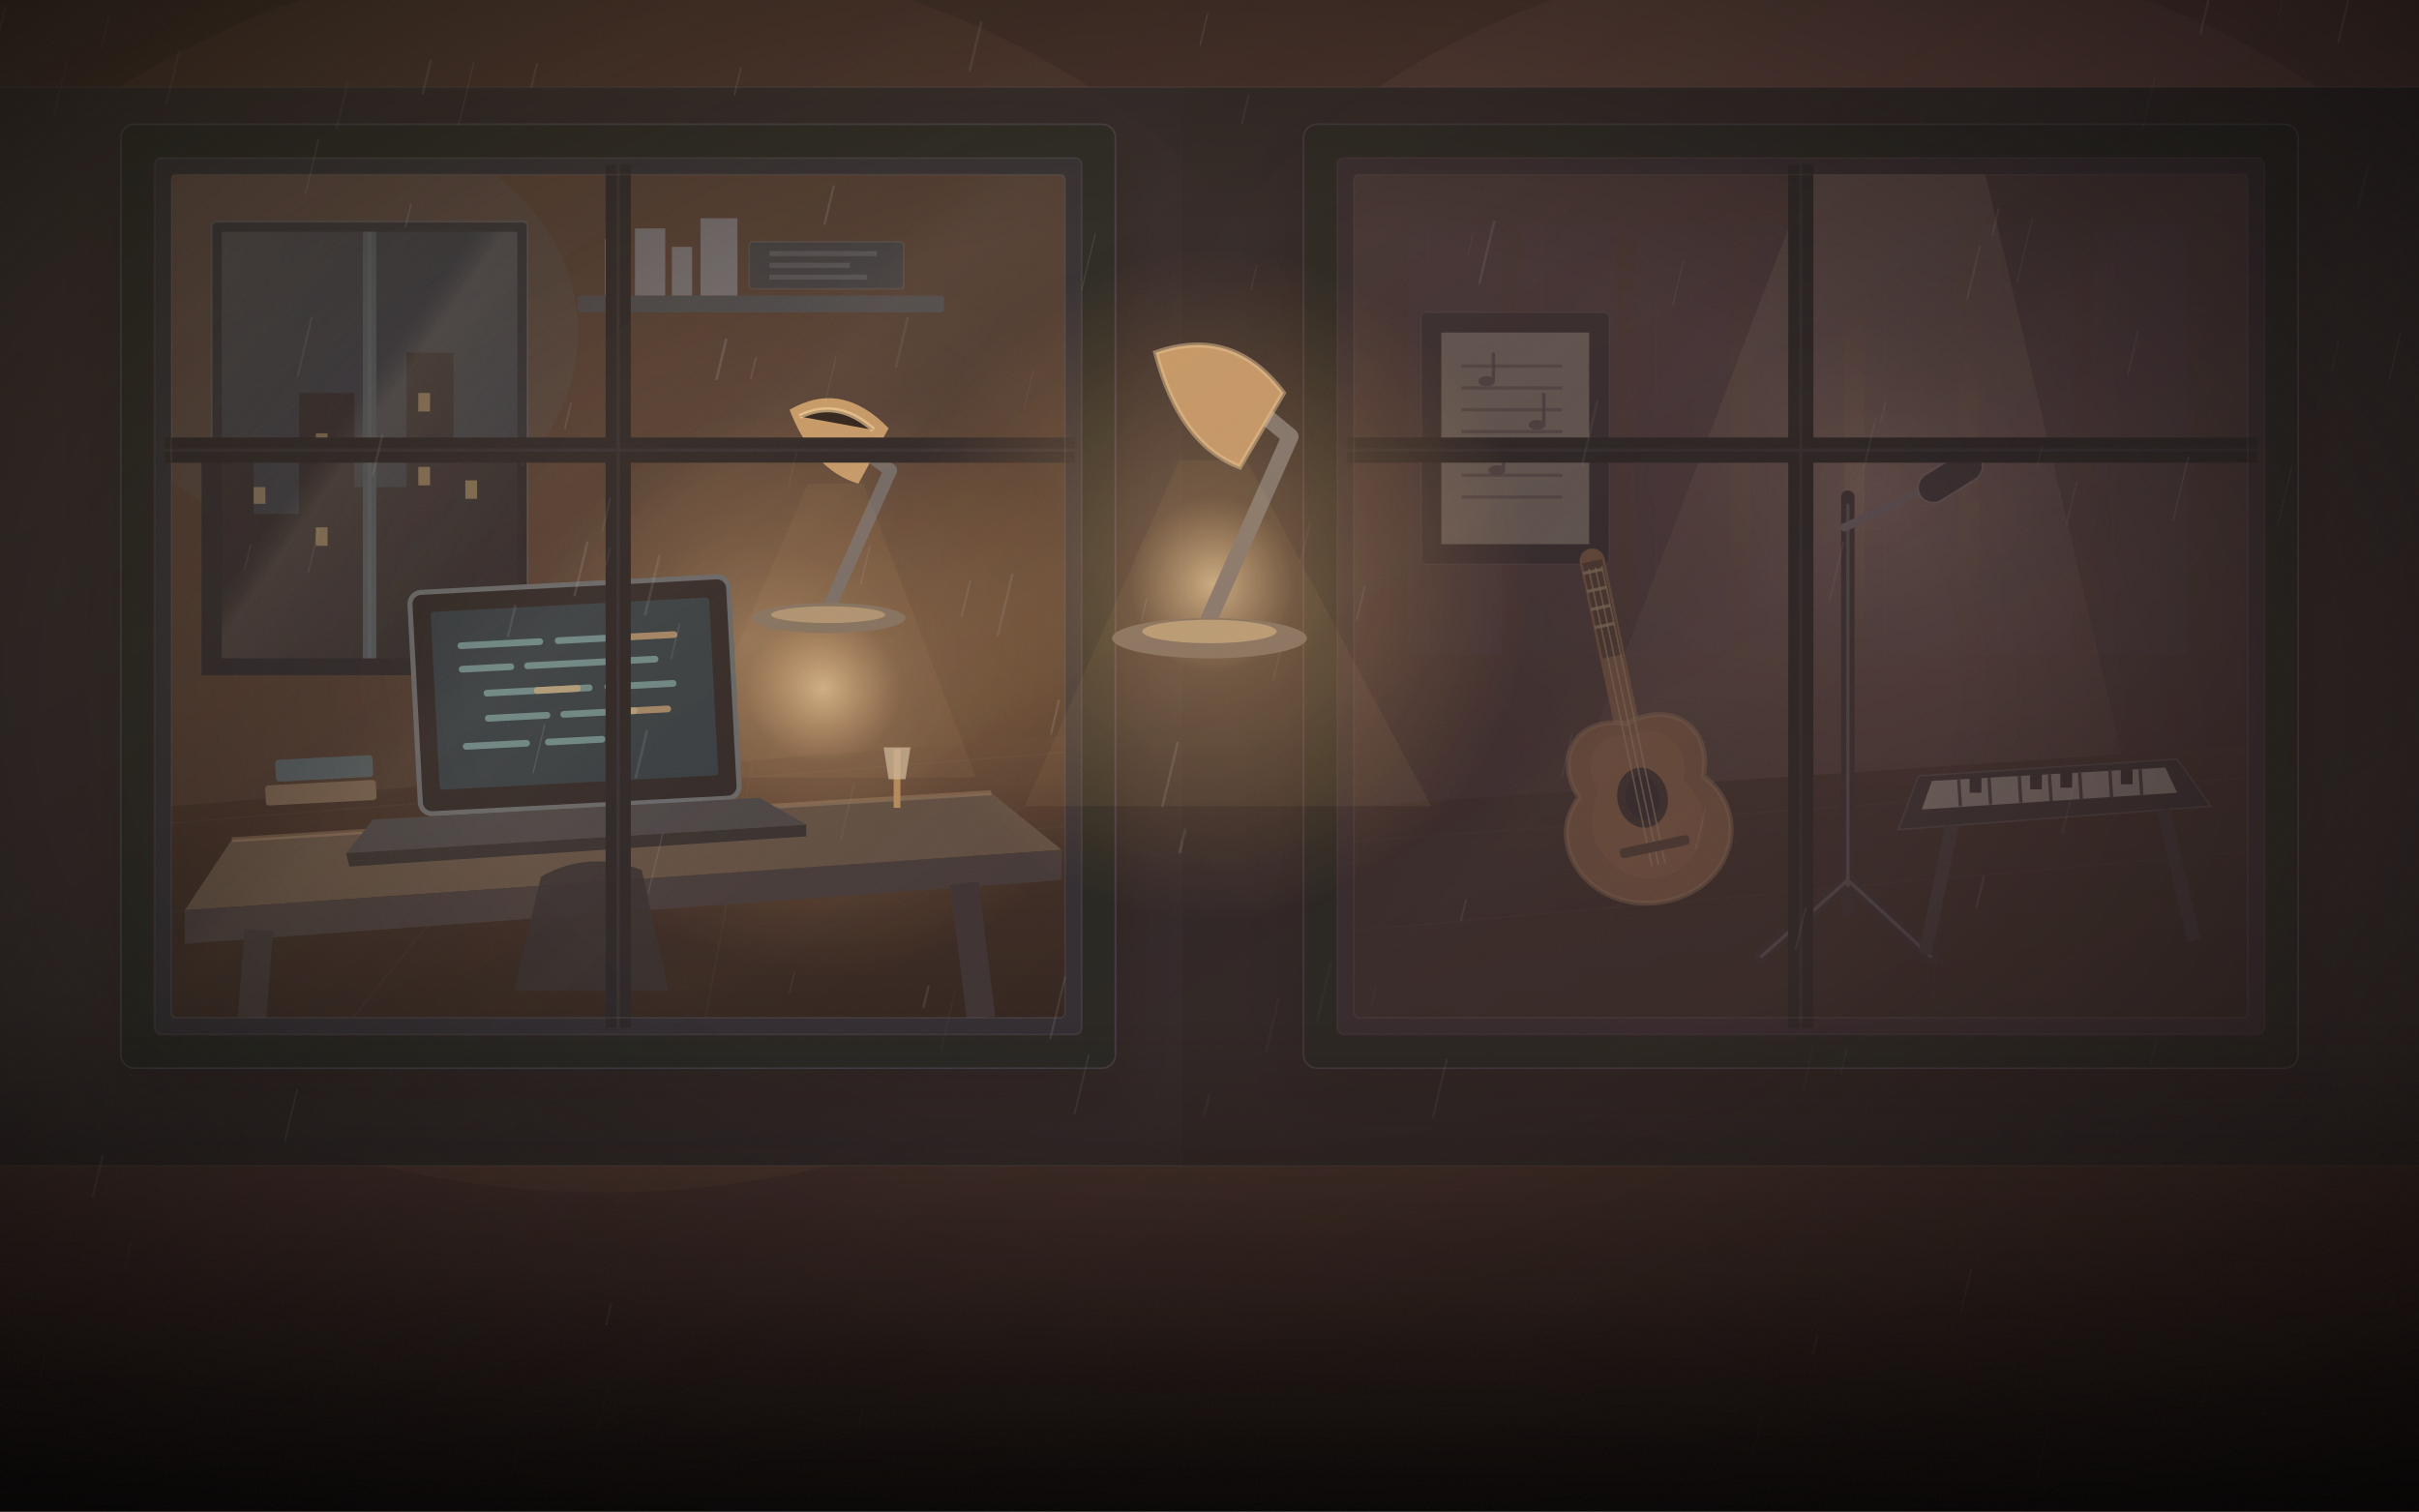
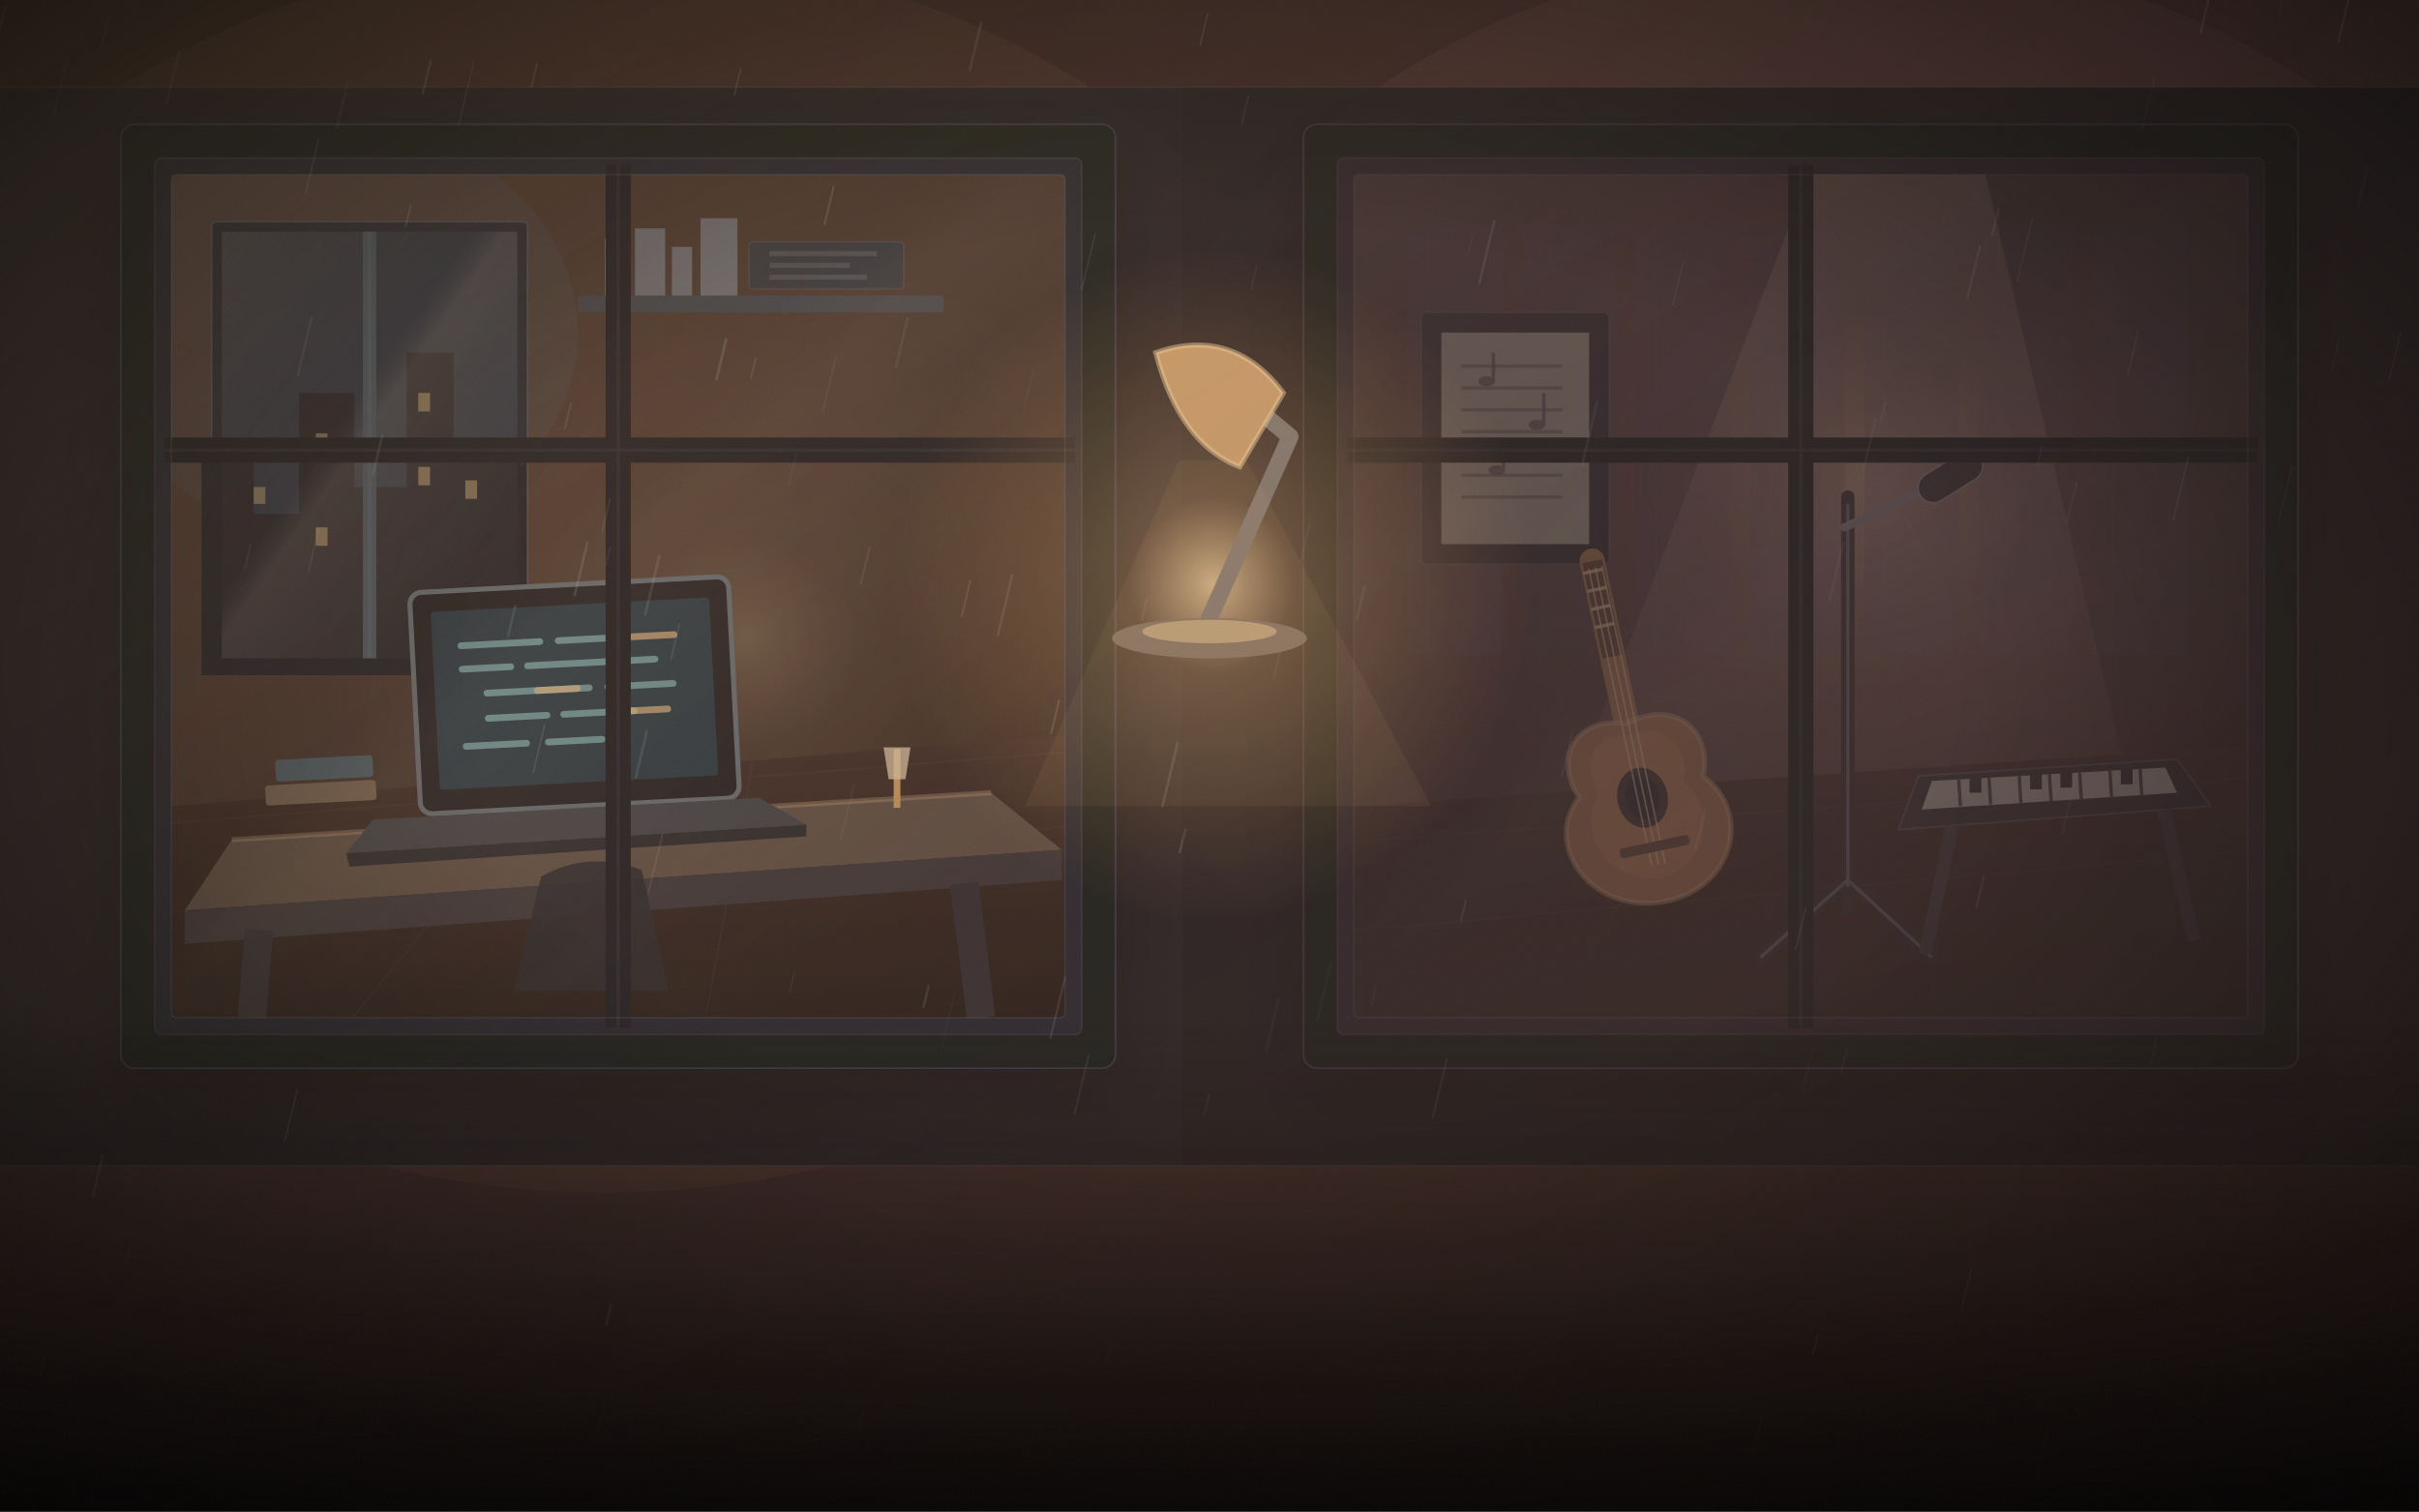
<svg xmlns="http://www.w3.org/2000/svg" viewBox="0 0 1440 900" preserveAspectRatio="xMidYMid slice" role="img" aria-labelledby="title desc">
  <style>
  .rain-drift { animation: rain-drift 11s ease-in-out infinite; }
  .mote { animation-name: mote-rise; animation-duration: 12s; animation-timing-function: ease-in-out; animation-iteration-count: infinite; opacity: 0; }
  .glow-drift { animation: glow-drift 14s ease-in-out infinite; }
  .sway { animation: sway 11s ease-in-out infinite; transform-box: fill-box; transform-origin: 50% 50%; }
  .drift { animation: drift 15s ease-in-out infinite; transform-box: fill-box; transform-origin: 50% 50%; }
  .spin { animation: spin 34s linear infinite; transform-box: fill-box; transform-origin: 50% 100%; }
  .pulse { animation: pulse 2.4s ease-in-out infinite; transform-box: fill-box; transform-origin: 50% 100%; }
  .ring { animation: ring 6.4s ease-out infinite; transform-box: fill-box; transform-origin: 50% 50%; }
  .rise { animation: rise 7s ease-in-out infinite; }
  .flow { animation: flow 7s linear infinite; }
  .blink { animation: blink 1.3s steps(2, start) infinite; }
  .signal-flow { animation: signal-flow 6s linear infinite; }
  @keyframes rain-drift { 0%, 100% { transform: translate(0px, 0px); } 50% { transform: translate(-14px, 24px); } }
  @keyframes mote-rise { 0% { opacity: 0; transform: translate(0px, 0px); } 16% { opacity: .5; } 62% { opacity: .26; } 100% { opacity: 0; transform: translate(-10px, -54px); } }
  @keyframes glow-drift { 0%, 100% { transform: translate(0px, 0px); } 50% { transform: translate(7px, -6px); } }
  @keyframes sway { 0%, 100% { transform: rotate(-1.4deg) translateY(0px); } 50% { transform: rotate(1.4deg) translateY(-4px); } }
  @keyframes drift { 0%, 100% { transform: translate(0px, 0px); } 50% { transform: translate(6px, -8px); } }
  @keyframes spin { to { transform: rotate(360deg); } }
  @keyframes pulse { 0%, 100% { transform: scaleY(.32); } 50% { transform: scaleY(1); } }
  @keyframes ring { 0% { transform: scale(.5); opacity: .55; } 68% { opacity: .14; } 100% { transform: scale(2.4); opacity: 0; } }
  @keyframes rise { 0% { opacity: 0; transform: translateY(6px); } 35% { opacity: .55; } 100% { opacity: 0; transform: translateY(-16px); } }
  @keyframes flow { to { stroke-dashoffset: -120; } }
  @keyframes blink { 0%, 49% { opacity: 1; } 50%, 100% { opacity: 0; } }
  @keyframes signal-flow { to { stroke-dashoffset: -96; } }
  @media (prefers-reduced-motion: reduce) { .anim { animation: none !important; } }
</style>
  <defs>
    <linearGradient id="night" x1="0" y1="0" x2="1" y2="1">
      <stop stop-color="#120d0c" />
      <stop offset=".46" stop-color="#2b1c1c" />
      <stop offset="1" stop-color="#160f0e" />
    </linearGradient>
    <linearGradient id="dawn" x1="0" y1="0" x2="0" y2="1">
      <stop stop-color="#e2a276" stop-opacity=".36" />
      <stop offset=".48" stop-color="#8b5e5e" stop-opacity=".15" />
      <stop offset="1" stop-color="#17110f" stop-opacity="0" />
    </linearGradient>
    <linearGradient id="warmWash" x1="0" y1="0" x2="1" y2="1">
      <stop stop-color="#efb77d" stop-opacity=".2" />
      <stop offset=".5" stop-color="#dca18c" stop-opacity=".13" />
      <stop offset="1" stop-color="#c98370" stop-opacity=".18" />
    </linearGradient>
    <linearGradient id="leftRoom" x1="0" y1="0" x2=".85" y2="1">
      <stop stop-color="#3b2c24" />
      <stop offset=".55" stop-color="#2a211d" />
      <stop offset="1" stop-color="#15100e" />
    </linearGradient>
    <linearGradient id="rightRoom" x1=".2" y1="0" x2=".8" y2="1">
      <stop stop-color="#3b292c" />
      <stop offset=".58" stop-color="#2b2025" />
      <stop offset="1" stop-color="#171114" />
    </linearGradient>
    <linearGradient id="floor" x1="0" y1="0" x2="0" y2="1">
      <stop stop-color="#261c18" />
      <stop offset="1" stop-color="#0e0b0a" />
    </linearGradient>
    <linearGradient id="glass" x1="0" y1="0" x2="1" y2="1">
      <stop stop-color="#d5b497" stop-opacity=".13" />
      <stop offset=".42" stop-color="#62483f" stop-opacity=".05" />
      <stop offset=".48" stop-color="#f4d7b6" stop-opacity=".13" />
      <stop offset="1" stop-color="#211512" stop-opacity=".03" />
    </linearGradient>
    <linearGradient id="spotlight" x1="0" y1="0" x2="0" y2="1">
      <stop stop-color="#ffe0b6" stop-opacity=".27" />
      <stop offset="1" stop-color="#d9a18b" stop-opacity="0" />
    </linearGradient>
    <linearGradient id="bottomShade" x1="0" y1="0" x2="0" y2="1">
      <stop stop-color="#100b09" stop-opacity="0" />
      <stop offset=".56" stop-color="#100b09" stop-opacity=".46" />
      <stop offset="1" stop-color="#0b0807" stop-opacity=".94" />
    </linearGradient>
    <radialGradient id="lampGlow">
      <stop stop-color="#ffe0a8" stop-opacity=".78" />
      <stop offset=".26" stop-color="#f4bd78" stop-opacity=".3" />
      <stop offset="1" stop-color="#e6a053" stop-opacity="0" />
    </radialGradient>
    <radialGradient id="stageGlow">
      <stop stop-color="#ffd8bd" stop-opacity=".48" />
      <stop offset=".35" stop-color="#dda088" stop-opacity=".18" />
      <stop offset="1" stop-color="#aa6e63" stop-opacity="0" />
    </radialGradient>
    <radialGradient id="vignette" cx=".5" cy=".45" r=".72">
      <stop offset=".42" stop-color="#000" stop-opacity="0" />
      <stop offset="1" stop-color="#000" stop-opacity=".66" />
    </radialGradient>
    <filter id="blur8" x="-50%" y="-50%" width="200%" height="200%">
      <feGaussianBlur stdDeviation="8" />
    </filter>
    <filter id="blur24" x="-50%" y="-50%" width="200%" height="200%">
      <feGaussianBlur stdDeviation="24" />
    </filter>
    <filter id="shadow" x="-30%" y="-30%" width="160%" height="160%">
      <feDropShadow dx="0" dy="16" stdDeviation="22" flood-color="#000" flood-opacity=".55" />
    </filter>
    <filter id="grain">
      <feTurbulence type="fractalNoise" baseFrequency=".72" numOctaves="3" seed="27" stitchTiles="stitch" />
      <feColorMatrix type="saturate" values="0" />
      <feComponentTransfer>
        <feFuncA type="table" tableValues="0 .075" />
      </feComponentTransfer>
    </filter>
    <clipPath id="leftClip">
      <rect x="102" y="164" width="532" height="502" rx="3" />
    </clipPath>
    <clipPath id="rightClip">
      <rect x="806" y="164" width="532" height="502" rx="3" />
    </clipPath>
  </defs>
  <rect width="1440" height="900" fill="url(#night)" />
  <ellipse cx="360" cy="340" rx="460" ry="370" fill="#b47b58" opacity=".09" />
  <ellipse cx="1100" cy="330" rx="440" ry="360" fill="#a86c6c" opacity=".1" />
  <g transform="translate(0 -60) ">
    <path d="M0 112H1440V754H0Z" fill="#080d15" opacity=".9" />
    <path d="M0 112H1440M0 754H1440" stroke="#6d8296" stroke-opacity=".14" />
    <g filter="url(#shadow)">
      <rect x="72" y="134" width="592" height="562" rx="8" fill="#05090f" stroke="#344250" stroke-opacity=".55" />
      <rect x="92" y="154" width="552" height="522" rx="4" fill="#111923" stroke="#637484" stroke-opacity=".18" />
      <rect x="776" y="134" width="592" height="562" rx="8" fill="#05090f" stroke="#454057" stroke-opacity=".58" />
      <rect x="796" y="154" width="552" height="522" rx="4" fill="#171522" stroke="#756887" stroke-opacity=".18" />
    </g>
    <g opacity="1.3">
      <g clip-path="url(#leftClip)">
        <rect x="102" y="164" width="532" height="502" fill="url(#leftRoom)" />
        <ellipse cx="444" cy="440" rx="250" ry="240" fill="url(#lampGlow)" opacity=".26" />
        <path d="M102 540L634 498V666H102Z" fill="url(#floor)" />
        <path d="M102 550L634 508M102 603L634 552M210 666L328 520M420 666L448 514" stroke="#80909a" stroke-opacity=".06" />
        <rect x="126" y="192" width="188" height="266" rx="3" fill="#080e16" stroke="#4b5d6b" stroke-opacity=".5" />
        <rect x="132" y="198" width="176" height="254" fill="#0d1a28" />
        <ellipse cx="202" cy="258" rx="142" ry="124" fill="#345574" opacity=".14" />
        <path d="M120 410V332H151V366H178V294H211V350H242V270H270V324H310V462H120Z" fill="#080f19" />
        <path d="M151 350H158V360H151ZM188 318H195V329H188ZM249 294H256V305H249ZM277 346H284V357H277ZM188 374H195V385H188ZM249 338H256V349H249Z" fill="#d5b878" opacity=".48" />
        <rect x="132" y="198" width="176" height="254" fill="url(#glass)" />
        <path d="M220 198V452M132 326H308" stroke="#334652" stroke-width="8" />
        <path d="M220 198V452M132 326H308" stroke="#8295a1" stroke-opacity=".12" stroke-width="2" />
        <rect x="344" y="236" width="218" height="10" rx="2" fill="#29343e" />
        <path d="M360 202H374V236H360ZM378 196H396V236H378ZM400 207H412V236H400ZM417 190H439V236H417Z" fill="#58606a" />
        <rect x="446" y="204" width="92" height="28" rx="2" fill="#1a252f" stroke="#83919a" stroke-opacity=".15" />
        <path d="M458 211H522M458 218H506M458 225H516" stroke="#8b9ba3" stroke-opacity=".22" stroke-width="3" />
-         <g class="anim glow-drift">
-           <ellipse cx="490" cy="470" rx="176" ry="172" fill="url(#lampGlow)" />
-         </g>
-         <path d="M493 423L530 340M530 340L500 318" stroke="#5b5e60" stroke-width="8" stroke-linecap="round" />
-         <path d="M470 304Q501 286 529 315L511 348Q484 340 470 304Z" fill="#c59b63" />
-         <path d="M476 308Q499 297 520 316" stroke="#ffe0a4" stroke-opacity=".65" stroke-width="3" />
-         <ellipse cx="493" cy="428" rx="46" ry="9" fill="#6c6558" />
-         <ellipse cx="493" cy="426" rx="34" ry="5" fill="#d3b785" opacity=".55" />
-         <path d="M481 348L405 523H581L514 348Z" fill="#f2bd78" opacity=".065" />
        <path d="M138 560L590 532L632 566L110 602Z" fill="#463e35" />
        <path d="M110 602L632 566V584L110 622Z" fill="#24252a" />
        <path d="M154 614L150 666M574 586L584 666" stroke="#1a1d23" stroke-width="17" />
        <path d="M138 560L590 532" stroke="#b49670" stroke-opacity=".35" stroke-width="3" />
        <rect x="247" y="408" width="190" height="132" rx="7" fill="#080d12" stroke="#4c5b64" stroke-width="3" transform="rotate(-3 342 474)" />
        <rect x="259" y="420" width="166" height="106" rx="2" fill="#102633" transform="rotate(-3 342 474)" />
        <g transform="rotate(-3 342 474)" stroke-linecap="round">
          <path d="M276 441H323M334 441H368M276 455H305M315 455H391M290 470H351M362 470H401M290 485H325M335 485H377M276 501H312M325 501H357" stroke="#75b6b6" stroke-opacity=".65" stroke-width="4" />
          <path d="M374 441H403M320 470H344M367 485H397" stroke="#d1aa72" stroke-opacity=".7" stroke-width="4" />
        </g>
        <path d="M222 548L452 535L480 551L206 568Z" fill="#293138" />
        <path d="M206 568L480 551V558L208 576Z" fill="#12181d" />
        <rect x="158" y="526" width="66" height="12" rx="2" fill="#5f5142" transform="rotate(-3 191 532)" />
        <rect x="164" y="511" width="58" height="13" rx="2" fill="#344b56" transform="rotate(-3 193 518)" />
        <path d="M534 506V541" stroke="#b28a55" stroke-width="4" />
        <path d="M526 505H542L539 524H529Z" fill="#d2c2a1" opacity=".75" />
        <path d="M322 582Q350 566 382 578L398 650H306Z" fill="#11171e" opacity=".88" />
      </g>
    </g>
    <g opacity="0.55">
      <g clip-path="url(#rightClip)">
        <rect x="806" y="164" width="532" height="502" fill="url(#rightRoom)" />
        <g class="anim glow-drift">
          <ellipse cx="1110" cy="348" rx="290" ry="268" fill="url(#stageGlow)" />
        </g>
        <g opacity=".32">
          <path d="M838 194H894V450H838ZM906 194H962V450H906ZM974 194H1030V450H974ZM1042 194H1098V450H1042ZM1110 194H1166V450H1110ZM1178 194H1234V450H1178ZM1246 194H1302V450H1246Z" fill="#40344f" />
          <path d="M850 194V450M918 194V450M986 194V450M1054 194V450M1122 194V450M1190 194V450M1258 194V450" stroke="#9a82aa" stroke-opacity=".18" />
        </g>
        <path d="M1080 156H1180L1300 666H884Z" fill="url(#spotlight)" />
        <ellipse cx="1115" cy="626" rx="218" ry="44" fill="#c5a0dc" opacity=".07" filter="url(#blur8)" />
        <path d="M806 540L1338 504V666H806Z" fill="url(#floor)" />
        <path d="M806 561L1338 523M806 614L1338 567M924 666L1008 524M1150 666L1160 516" stroke="#a392b1" stroke-opacity=".055" />
        <rect x="846" y="246" width="112" height="150" rx="3" fill="#171822" stroke="#76677f" stroke-opacity=".32" />
        <rect x="858" y="258" width="88" height="126" fill="#d6cdbc" opacity=".72" />
        <path d="M870 278H930M870 291H930M870 304H930M870 317H930M870 330H930M870 343H930M870 356H930" stroke="#554f55" stroke-opacity=".65" stroke-width="2" />
        <g fill="#4a4350" opacity=".8">
          <ellipse cx="885" cy="287" rx="5" ry="3" />
          <ellipse cx="915" cy="313" rx="5" ry="3" />
          <ellipse cx="891" cy="340" rx="5" ry="3" />
          <path d="M889 286V270M919 312V294M895 339V321" stroke="#4a4350" stroke-width="2" />
        </g>
        <path d="M1100 356V602M1100 584L1048 630M1100 584L1150 630" stroke="#151720" stroke-width="8" stroke-linecap="round" />
        <path d="M1100 360V588M1100 584L1048 630M1100 584L1150 630" stroke="#85828d" stroke-opacity=".55" stroke-width="2" />
        <path d="M1098 374L1162 344" stroke="#777482" stroke-width="5" stroke-linecap="round" />
        <rect x="1152" y="323" width="18" height="42" rx="9" fill="#171922" stroke="#a29baa" stroke-opacity=".65" transform="rotate(58 1161 344)" />
        <g transform="translate(900 378) scale(1) rotate(-12 70 130)">
          <path d="M72 14V144" stroke="#9a6c45" stroke-width="15" stroke-linecap="round" />
          <path d="M66 14H78V72H66Z" fill="#4d3429" />
          <path d="M65 20H77M65 31H77M65 42H77M65 53H77" stroke="#c5a67e" stroke-width="2" />
          <path d="M72 113C43 102 25 124 35 150C8 173 27 218 69 221C113 224 135 181 110 153C122 125 100 104 72 113Z" fill="#9c6744" stroke="#d4a276" stroke-opacity=".5" stroke-width="3" />
          <path d="M72 120C51 114 40 130 47 150C28 171 43 204 71 207C100 207 115 176 98 153C107 132 92 116 72 120Z" fill="#b87b50" opacity=".65" />
          <ellipse cx="72" cy="158" rx="15" ry="18" fill="#211b1b" />
          <ellipse cx="72" cy="158" rx="10" ry="13" fill="#0b1119" />
          <path d="M69 18V199M73 18V199M77 18V199" stroke="#e3d0aa" stroke-opacity=".65" />
          <rect x="52" y="185" width="42" height="6" rx="2" fill="#50362b" />
        </g>
        <g transform="translate(1142 500)">
          <path d="M0 22L154 12L174 40L-12 54Z" fill="#191b25" stroke="#6d6879" stroke-opacity=".5" />
          <path d="M8 25L147 17L154 32L2 42Z" fill="#d3d0ca" opacity=".82" />
          <path d="M24 24L25 40M42 23L43 39M60 22L61 38M78 21L79 37M96 20L97 36M114 19L115 35M132 18L133 34" stroke="#36333e" stroke-width="2" />
          <path d="M34 23L34 32M70 21L70 30M88 20L88 29M124 18L124 27" stroke="#171820" stroke-width="7" />
          <path d="M20 52L4 128M146 42L164 120" stroke="#252630" stroke-width="8" />
        </g>
        <rect x="806" y="164" width="532" height="502" fill="url(#glass)" opacity=".42" />
      </g>
    </g>
    <rect x="102" y="164" width="532" height="502" fill="url(#glass)" opacity=".32" />
    <path d="M368 158V672M98 328H640M1072 158V672M802 328H1344" stroke="#080d14" stroke-width="15" />
    <path d="M368 158V672M98 328H640M1072 158V672M802 328H1344" stroke="#607080" stroke-opacity=".12" stroke-width="2" />
    <rect x="102" y="164" width="532" height="502" rx="3" fill="none" stroke="#9aabba" stroke-opacity=".12" />
    <rect x="806" y="164" width="532" height="502" rx="3" fill="none" stroke="#aa9bb8" stroke-opacity=".12" />
  </g>
  <g class="anim rain-drift" stroke="#c5d8e5" stroke-linecap="round" opacity="0.2">
    <line x1="-29.7" y1="505.6" x2="-34.8" y2="526.9" stroke-width="1.0" opacity="0.45" />
    <line x1="1392.6" y1="201.8" x2="1387.9" y2="221.0" stroke-width="0.9" opacity="0.35" />
    <line x1="523.1" y1="-63.8" x2="517.8" y2="-41.6" stroke-width="1.5" opacity="0.49" />
    <line x1="441.0" y1="40.7" x2="437.2" y2="56.5" stroke-width="1.0" opacity="0.72" />
    <line x1="394.5" y1="496.3" x2="386.0" y2="531.6" stroke-width="0.7" opacity="0.75" />
    <line x1="324.2" y1="431.7" x2="317.4" y2="460.1" stroke-width="0.8" opacity="0.81" />
    <line x1="872.7" y1="535.7" x2="869.7" y2="548.1" stroke-width="0.9" opacity="0.77" />
    <line x1="1315.2" y1="-2.3" x2="1310.0" y2="19.6" stroke-width="1.4" opacity="0.76" />
    <line x1="1015.3" y1="481.2" x2="1009.4" y2="505.5" stroke-width="0.9" opacity="0.58" />
    <line x1="1471.5" y1="-31.5" x2="1463.2" y2="3.3" stroke-width="1.0" opacity="0.71" />
    <line x1="1054.8" y1="880.7" x2="1049.5" y2="902.4" stroke-width="1.0" opacity="0.66" />
    <line x1="743.3" y1="56.8" x2="739.3" y2="73.5" stroke-width="1.1" opacity="0.61" />
    <line x1="634.0" y1="581.9" x2="625.3" y2="618.2" stroke-width="1.2" opacity="0.62" />
    <line x1="496.3" y1="110.8" x2="490.9" y2="133.4" stroke-width="1.2" opacity="0.84" />
    <line x1="779.8" y1="311.6" x2="774.1" y2="335.1" stroke-width="1.3" opacity="0.40" />
    <line x1="812.5" y1="349.0" x2="807.7" y2="368.8" stroke-width="1.2" opacity="0.72" />
    <line x1="517.7" y1="325.7" x2="512.4" y2="347.7" stroke-width="1.2" opacity="0.49" />
    <line x1="1526.4" y1="858.3" x2="1520.0" y2="884.7" stroke-width="1.6" opacity="0.84" />
    <line x1="432.2" y1="202.3" x2="426.6" y2="225.7" stroke-width="1.5" opacity="0.82" />
    <line x1="1282.7" y1="46.3" x2="1275.5" y2="76.5" stroke-width="0.9" opacity="0.34" />
    <line x1="761.2" y1="594.5" x2="753.8" y2="625.6" stroke-width="1.4" opacity="0.30" />
    <line x1="648.1" y1="628.2" x2="639.7" y2="663.1" stroke-width="1.0" opacity="0.50" />
    <line x1="1209.8" y1="130.2" x2="1200.9" y2="167.5" stroke-width="0.6" opacity="0.77" />
    <line x1="1116.7" y1="248.8" x2="1109.3" y2="279.7" stroke-width="0.9" opacity="0.54" />
    <line x1="682.5" y1="357.0" x2="679.6" y2="369.3" stroke-width="0.8" opacity="0.67" />
    <line x1="227.6" y1="259.1" x2="222.0" y2="282.5" stroke-width="1.5" opacity="0.57" />
    <line x1="1450.0" y1="564.0" x2="1447.2" y2="575.7" stroke-width="1.0" opacity="0.47" />
    <line x1="701.0" y1="442.4" x2="692.0" y2="480.0" stroke-width="1.5" opacity="0.74" />
    <line x1="1425.4" y1="769.7" x2="1422.9" y2="780.2" stroke-width="0.6" opacity="0.56" />
    <line x1="27.3" y1="805.5" x2="23.2" y2="822.5" stroke-width="1.4" opacity="0.32" />
    <line x1="795.0" y1="935.5" x2="789.9" y2="956.8" stroke-width="1.0" opacity="0.60" />
    <line x1="1514.8" y1="364.9" x2="1508.5" y2="391.3" stroke-width="1.4" opacity="0.64" />
    <line x1="1049.1" y1="842.8" x2="1043.3" y2="867.1" stroke-width="1.1" opacity="0.70" />
    <line x1="508.5" y1="466.7" x2="500.5" y2="500.0" stroke-width="1.2" opacity="0.25" />
    <line x1="815.7" y1="895.5" x2="810.0" y2="919.2" stroke-width="1.0" opacity="0.80" />
    <line x1="1318.1" y1="809.2" x2="1311.3" y2="837.3" stroke-width="0.7" opacity="0.39" />
    <line x1="652.0" y1="139.1" x2="643.9" y2="172.6" stroke-width="0.8" opacity="0.59" />
    <line x1="1236.3" y1="286.9" x2="1230.2" y2="312.1" stroke-width="1.4" opacity="0.36" />
    <line x1="1099.6" y1="623.7" x2="1095.8" y2="639.6" stroke-width="0.7" opacity="0.47" />
    <line x1="719.8" y1="651.9" x2="716.8" y2="664.2" stroke-width="1.5" opacity="0.37" />
    <line x1="909.9" y1="946.3" x2="903.1" y2="974.6" stroke-width="1.4" opacity="0.84" />
    <line x1="1236.0" y1="461.3" x2="1227.6" y2="496.2" stroke-width="1.4" opacity="0.32" />
    <line x1="861.3" y1="630.7" x2="853.0" y2="665.3" stroke-width="1.3" opacity="0.51" />
    <line x1="472.9" y1="579.0" x2="469.9" y2="591.1" stroke-width="0.6" opacity="0.54" />
    <line x1="1409.6" y1="98.6" x2="1403.8" y2="122.9" stroke-width="1.4" opacity="0.37" />
    <line x1="284.3" y1="-60.5" x2="279.1" y2="-38.8" stroke-width="1.0" opacity="0.69" />
    <line x1="561.0" y1="-57.1" x2="554.0" y2="-27.8" stroke-width="1.4" opacity="0.30" />
    <line x1="1081.9" y1="794.9" x2="1079.3" y2="806.1" stroke-width="1.1" opacity="0.78" />
    <line x1="1219.0" y1="852.4" x2="1212.4" y2="879.9" stroke-width="1.4" opacity="0.76" />
    <line x1="1079.2" y1="964.2" x2="1075.8" y2="978.4" stroke-width="0.6" opacity="0.62" />
    <line x1="-4.9" y1="-64.4" x2="-13.3" y2="-29.7" stroke-width="1.2" opacity="0.60" />
    <line x1="404.5" y1="371.5" x2="399.6" y2="392.0" stroke-width="1.1" opacity="0.58" />
    <line x1="189.7" y1="315.1" x2="183.6" y2="340.6" stroke-width="0.8" opacity="0.61" />
    <line x1="1527.6" y1="745.9" x2="1520.0" y2="777.4" stroke-width="0.8" opacity="0.52" />
    <line x1="1075.0" y1="540.4" x2="1069.0" y2="565.1" stroke-width="0.9" opacity="0.65" />
    <line x1="1013.6" y1="963.4" x2="1010.1" y2="978.0" stroke-width="1.0" opacity="0.60" />
    <line x1="339.9" y1="240.0" x2="336.3" y2="255.0" stroke-width="1.1" opacity="0.58" />
    <line x1="176.9" y1="649.0" x2="169.4" y2="680.0" stroke-width="0.8" opacity="0.70" />
    <line x1="540.3" y1="189.4" x2="533.4" y2="218.3" stroke-width="1.5" opacity="0.40" />
    <line x1="1131.0" y1="908.0" x2="1127.6" y2="921.9" stroke-width="1.4" opacity="0.50" />
    <line x1="1215.7" y1="265.7" x2="1212.8" y2="277.9" stroke-width="0.7" opacity="0.54" />
    <line x1="206.9" y1="49.5" x2="200.4" y2="76.5" stroke-width="1.5" opacity="0.31" />
    <line x1="889.5" y1="131.8" x2="880.7" y2="168.5" stroke-width="1.5" opacity="0.79" />
    <line x1="1499.9" y1="841.2" x2="1495.1" y2="861.4" stroke-width="0.7" opacity="0.35" />
    <line x1="1464.8" y1="-52.7" x2="1455.9" y2="-16.0" stroke-width="1.1" opacity="0.63" />
    <line x1="392.5" y1="331.1" x2="384.1" y2="365.8" stroke-width="1.6" opacity="0.61" />
    <line x1="1512.5" y1="985.8" x2="1505.9" y2="1012.9" stroke-width="0.7" opacity="0.75" />
    <line x1="705.5" y1="494.2" x2="702.3" y2="507.4" stroke-width="1.6" opacity="0.76" />
    <line x1="185.5" y1="189.1" x2="177.3" y2="223.6" stroke-width="1.3" opacity="0.50" />
    <line x1="763.0" y1="383.9" x2="758.0" y2="404.7" stroke-width="1.3" opacity="0.48" />
    <line x1="1472.2" y1="835.1" x2="1464.1" y2="868.9" stroke-width="1.0" opacity="0.61" />
    <line x1="64.6" y1="10.1" x2="60.3" y2="28.0" stroke-width="1.2" opacity="0.28" />
    <line x1="577.5" y1="346.0" x2="572.4" y2="367.3" stroke-width="1.0" opacity="0.68" />
    <line x1="1189.7" y1="124.4" x2="1186.1" y2="139.8" stroke-width="1.3" opacity="0.71" />
    <line x1="1122.3" y1="239.7" x2="1119.5" y2="251.4" stroke-width="1.2" opacity="0.42" />
    <line x1="106.7" y1="30.2" x2="99.0" y2="62.3" stroke-width="1.3" opacity="0.39" />
    <line x1="1173.4" y1="756.0" x2="1167.3" y2="781.3" stroke-width="1.0" opacity="0.60" />
    <line x1="149.2" y1="324.4" x2="145.7" y2="338.8" stroke-width="1.0" opacity="0.45" />
    <line x1="189.6" y1="83.2" x2="182.0" y2="115.1" stroke-width="0.8" opacity="0.71" />
    <line x1="1528.3" y1="779.3" x2="1521.3" y2="808.6" stroke-width="1.1" opacity="0.74" />
    <line x1="618.6" y1="909.3" x2="610.9" y2="941.5" stroke-width="0.8" opacity="0.55" />
    <line x1="855.8" y1="-57.4" x2="853.1" y2="-46.3" stroke-width="1.1" opacity="0.44" />
    <line x1="363.7" y1="776.7" x2="360.9" y2="788.6" stroke-width="1.5" opacity="0.82" />
    <line x1="738.3" y1="889.7" x2="733.7" y2="908.9" stroke-width="1.1" opacity="0.21" />
    <line x1="541.4" y1="882.8" x2="536.7" y2="902.4" stroke-width="0.6" opacity="0.24" />
    <line x1="61.1" y1="688.1" x2="55.3" y2="712.3" stroke-width="1.4" opacity="0.59" />
    <line x1="580.6" y1="927.1" x2="574.5" y2="952.5" stroke-width="1.2" opacity="0.62" />
    <line x1="39.8" y1="36.6" x2="32.1" y2="68.8" stroke-width="0.8" opacity="0.34" />
    <line x1="838.4" y1="938.0" x2="833.7" y2="957.6" stroke-width="1.1" opacity="0.82" />
    <line x1="450.0" y1="213.1" x2="447.0" y2="225.4" stroke-width="1.1" opacity="0.58" />
    <line x1="602.6" y1="342.2" x2="594.0" y2="378.2" stroke-width="1.4" opacity="0.61" />
    <line x1="950.8" y1="239.2" x2="941.8" y2="277.0" stroke-width="1.4" opacity="0.50" />
    <line x1="1455.6" y1="173.2" x2="1449.1" y2="200.1" stroke-width="1.1" opacity="0.69" />
    <line x1="282.0" y1="37.2" x2="273.1" y2="74.3" stroke-width="0.7" opacity="0.63" />
    <line x1="78.0" y1="739.8" x2="74.5" y2="754.4" stroke-width="1.4" opacity="0.32" />
    <line x1="1002.0" y1="155.9" x2="995.8" y2="181.6" stroke-width="0.7" opacity="0.58" />
    <line x1="497.6" y1="212.8" x2="489.8" y2="245.2" stroke-width="0.8" opacity="0.42" />
    <line x1="1178.7" y1="146.3" x2="1171.2" y2="177.4" stroke-width="1.3" opacity="0.70" />
    <line x1="748.1" y1="158.2" x2="744.8" y2="172.1" stroke-width="1.0" opacity="0.48" />
    <line x1="1501.8" y1="153.5" x2="1492.8" y2="191.1" stroke-width="0.8" opacity="0.60" />
    <line x1="981.6" y1="-58.1" x2="978.8" y2="-46.1" stroke-width="0.9" opacity="0.61" />
    <line x1="718.9" y1="8.1" x2="714.4" y2="26.9" stroke-width="0.9" opacity="0.77" />
    <line x1="552.7" y1="587.4" x2="549.8" y2="599.5" stroke-width="1.4" opacity="0.64" />
    <line x1="725.8" y1="-62.2" x2="720.1" y2="-38.5" stroke-width="1.0" opacity="0.49" />
    <line x1="1411.6" y1="-70.9" x2="1403.5" y2="-37.3" stroke-width="1.4" opacity="0.82" />
    <line x1="568.8" y1="589.3" x2="560.5" y2="624.1" stroke-width="0.6" opacity="0.24" />
    <line x1="819.0" y1="587.4" x2="816.2" y2="599.0" stroke-width="1.0" opacity="0.23" />
    <line x1="1348.8" y1="881.0" x2="1344.1" y2="900.6" stroke-width="0.8" opacity="0.41" />
    <line x1="1495.8" y1="817.2" x2="1488.6" y2="847.4" stroke-width="1.6" opacity="0.49" />
    <line x1="1272.8" y1="197.0" x2="1266.6" y2="223.1" stroke-width="1.1" opacity="0.51" />
    <line x1="887.5" y1="875.9" x2="881.7" y2="900.0" stroke-width="0.9" opacity="0.43" />
    <line x1="1181.0" y1="522.0" x2="1176.6" y2="540.0" stroke-width="1.4" opacity="0.52" />
    <line x1="349.6" y1="323.2" x2="342.1" y2="354.4" stroke-width="1.4" opacity="0.74" />
    <line x1="1284.2" y1="616.9" x2="1280.2" y2="633.6" stroke-width="0.7" opacity="0.41" />
    <line x1="876.8" y1="139.2" x2="873.6" y2="152.5" stroke-width="0.9" opacity="0.32" />
    <line x1="615.2" y1="220.4" x2="609.6" y2="243.7" stroke-width="0.9" opacity="0.26" />
    <line x1="258.9" y1="932.3" x2="253.3" y2="955.8" stroke-width="0.6" opacity="0.21" />
    <line x1="935.7" y1="437.2" x2="929.7" y2="462.4" stroke-width="1.2" opacity="0.44" />
    <line x1="1097.4" y1="322.9" x2="1089.0" y2="358.0" stroke-width="1.4" opacity="0.39" />
    <line x1="792.3" y1="573.1" x2="783.9" y2="608.1" stroke-width="1.3" opacity="0.24" />
    <line x1="319.8" y1="37.8" x2="316.4" y2="51.7" stroke-width="1.3" opacity="0.63" />
    <line x1="3.1" y1="4.0" x2="-5.8" y2="40.7" stroke-width="1.1" opacity="0.46" />
    <line x1="1361.0" y1="-9.6" x2="1356.2" y2="10.4" stroke-width="0.7" opacity="0.34" />
    <line x1="306.8" y1="360.8" x2="302.5" y2="378.6" stroke-width="1.4" opacity="0.64" />
    <line x1="363.2" y1="326.3" x2="360.8" y2="336.3" stroke-width="1.5" opacity="0.29" />
    <line x1="1302.6" y1="272.5" x2="1293.7" y2="309.8" stroke-width="0.8" opacity="0.78" />
    <line x1="385.1" y1="435.2" x2="378.5" y2="462.7" stroke-width="1.5" opacity="0.63" />
    <line x1="136.2" y1="951.5" x2="131.0" y2="973.3" stroke-width="1.0" opacity="0.20" />
    <line x1="1428.9" y1="198.5" x2="1422.2" y2="226.4" stroke-width="0.8" opacity="0.62" />
    <line x1="-5.1" y1="581.2" x2="-10.6" y2="604.2" stroke-width="0.9" opacity="0.54" />
    <line x1="244.6" y1="121.9" x2="241.4" y2="134.9" stroke-width="0.9" opacity="0.83" />
    <line x1="916.2" y1="-82.6" x2="909.7" y2="-55.6" stroke-width="0.8" opacity="0.29" />
    <line x1="1462.2" y1="139.1" x2="1453.7" y2="174.4" stroke-width="1.5" opacity="0.60" />
    <line x1="256.4" y1="36.1" x2="251.7" y2="55.6" stroke-width="1.4" opacity="0.72" />
    <line x1="1327.5" y1="973.5" x2="1323.3" y2="990.9" stroke-width="1.4" opacity="0.54" />
    <line x1="1079.4" y1="623.2" x2="1073.1" y2="649.6" stroke-width="0.9" opacity="0.26" />
    <line x1="1412.8" y1="977.7" x2="1409.7" y2="990.5" stroke-width="1.2" opacity="0.63" />
    <line x1="662.5" y1="794.9" x2="658.5" y2="811.8" stroke-width="1.1" opacity="0.21" />
    <line x1="363.2" y1="297.0" x2="358.4" y2="316.9" stroke-width="1.1" opacity="0.45" />
    <line x1="513.7" y1="840.0" x2="511.2" y2="850.2" stroke-width="1.2" opacity="0.73" />
    <line x1="734.3" y1="-52.1" x2="729.4" y2="-31.8" stroke-width="1.0" opacity="0.78" />
    <line x1="1398.1" y1="-0.5" x2="1391.9" y2="25.2" stroke-width="1.3" opacity="0.76" />
    <line x1="584.1" y1="13.4" x2="577.3" y2="41.8" stroke-width="1.5" opacity="0.60" />
    <line x1="1364.4" y1="277.4" x2="1356.0" y2="312.5" stroke-width="0.7" opacity="0.52" />
    <line x1="362.8" y1="822.4" x2="354.6" y2="856.3" stroke-width="0.7" opacity="0.56" />
    <line x1="1247.5" y1="-86.2" x2="1244.1" y2="-72.1" stroke-width="1.6" opacity="0.32" />
    <line x1="630.4" y1="417.0" x2="625.7" y2="436.8" stroke-width="1.2" opacity="0.84" />
    <line x1="474.2" y1="269.5" x2="469.4" y2="289.5" stroke-width="0.8" opacity="0.29" />
    <line x1="190.1" y1="824.6" x2="185.0" y2="845.8" stroke-width="0.8" opacity="0.36" />
    <line x1="309.0" y1="859.8" x2="304.6" y2="877.9" stroke-width="1.4" opacity="0.58" />
  </g>
  <g fill="#efd6ad" opacity=".55">
    <circle class="anim mote" cx="130.6" cy="160.2" r="0.9" style="animation-duration:19.8s;animation-delay:-9.9s" />
    <circle class="anim mote" cx="550.7" cy="524.0" r="1.4" style="animation-duration:14.9s;animation-delay:-0.2s" />
    <circle class="anim mote" cx="594.5" cy="444.3" r="1.9" style="animation-duration:12.0s;animation-delay:-3.1s" />
    <circle class="anim mote" cx="497.8" cy="554.2" r="1.5" style="animation-duration:14.5s;animation-delay:-1.1s" />
    <circle class="anim mote" cx="680.6" cy="534.0" r="2.3" style="animation-duration:17.8s;animation-delay:-11.0s" />
    <circle class="anim mote" cx="298.3" cy="412.2" r="2.2" style="animation-duration:14.4s;animation-delay:-11.1s" />
    <circle class="anim mote" cx="754.9" cy="362.5" r="0.7" style="animation-duration:19.1s;animation-delay:-17.2s" />
    <circle class="anim mote" cx="156.3" cy="404.1" r="0.9" style="animation-duration:15.1s;animation-delay:-4.3s" />
    <circle class="anim mote" cx="211.9" cy="552.3" r="0.8" style="animation-duration:19.6s;animation-delay:-14.6s" />
    <circle class="anim mote" cx="641.9" cy="377.8" r="2.3" style="animation-duration:16.7s;animation-delay:-10.4s" />
    <circle class="anim mote" cx="1022.3" cy="210.9" r="1.6" style="animation-duration:17.9s;animation-delay:-16.4s" />
    <circle class="anim mote" cx="315.2" cy="441.4" r="2.0" style="animation-duration:15.2s;animation-delay:-10.6s" />
    <circle class="anim mote" cx="346.9" cy="483.6" r="1.5" style="animation-duration:15.1s;animation-delay:-2.8s" />
    <circle class="anim mote" cx="286.4" cy="251.0" r="1.6" style="animation-duration:18.3s;animation-delay:-9.1s" />
    <circle class="anim mote" cx="770.9" cy="336.0" r="2.2" style="animation-duration:17.7s;animation-delay:-5.6s" />
    <circle class="anim mote" cx="520.8" cy="321.9" r="0.8" style="animation-duration:15.1s;animation-delay:-14.8s" />
    <circle class="anim mote" cx="716.3" cy="428.3" r="2.3" style="animation-duration:20.0s;animation-delay:-19.3s" />
    <circle class="anim mote" cx="604.5" cy="541.2" r="1.1" style="animation-duration:19.7s;animation-delay:-4.0s" />
    <circle class="anim mote" cx="395.4" cy="444.8" r="1.4" style="animation-duration:13.8s;animation-delay:-0.8s" />
    <circle class="anim mote" cx="843.8" cy="208.9" r="1.3" style="animation-duration:14.9s;animation-delay:-5.1s" />
    <circle class="anim mote" cx="1045.1" cy="383.5" r="1.6" style="animation-duration:18.9s;animation-delay:-7.1s" />
    <circle class="anim mote" cx="1157.7" cy="557.1" r="0.7" style="animation-duration:16.4s;animation-delay:-6.7s" />
  </g>
  <g transform="translate(0 -60) ">
    <rect x="704" y="112" width="736" height="642" fill="#02050b" opacity=".32" />
    <g transform="translate(0 0)">
      <g class="anim drift">
        <g transform="translate(610 258)">
          <ellipse cx="112" cy="150" rx="190" ry="200" fill="url(#lampGlow)" />
          <path d="M110 170L158 62M158 62L122 32" stroke="#76716a" stroke-width="10" stroke-linecap="round" />
          <path d="M78 12Q124 -4 154 36L128 80Q92 66 78 12Z" fill="#c69b65" stroke="#f2d29f" stroke-opacity=".5" stroke-width="3" />
          <path d="M92 76L0 282H242L132 76Z" fill="#f5c57e" opacity=".07" />
          <ellipse cx="110" cy="182" rx="58" ry="12" fill="#80715d" />
          <ellipse cx="110" cy="178" rx="40" ry="7" fill="#e0bf86" opacity=".6" />
        </g>
      </g>
    </g>
  </g>
  <rect width="1440" height="900" fill="#9b6946" opacity=".09" />
  <rect width="1440" height="900" fill="url(#warmWash)" />
  <rect y="606" width="1440" height="294" fill="url(#bottomShade)" />
  <rect width="1440" height="900" fill="url(#vignette)" />
  <rect width="1440" height="900" filter="url(#grain)" opacity=".38" />
</svg>
